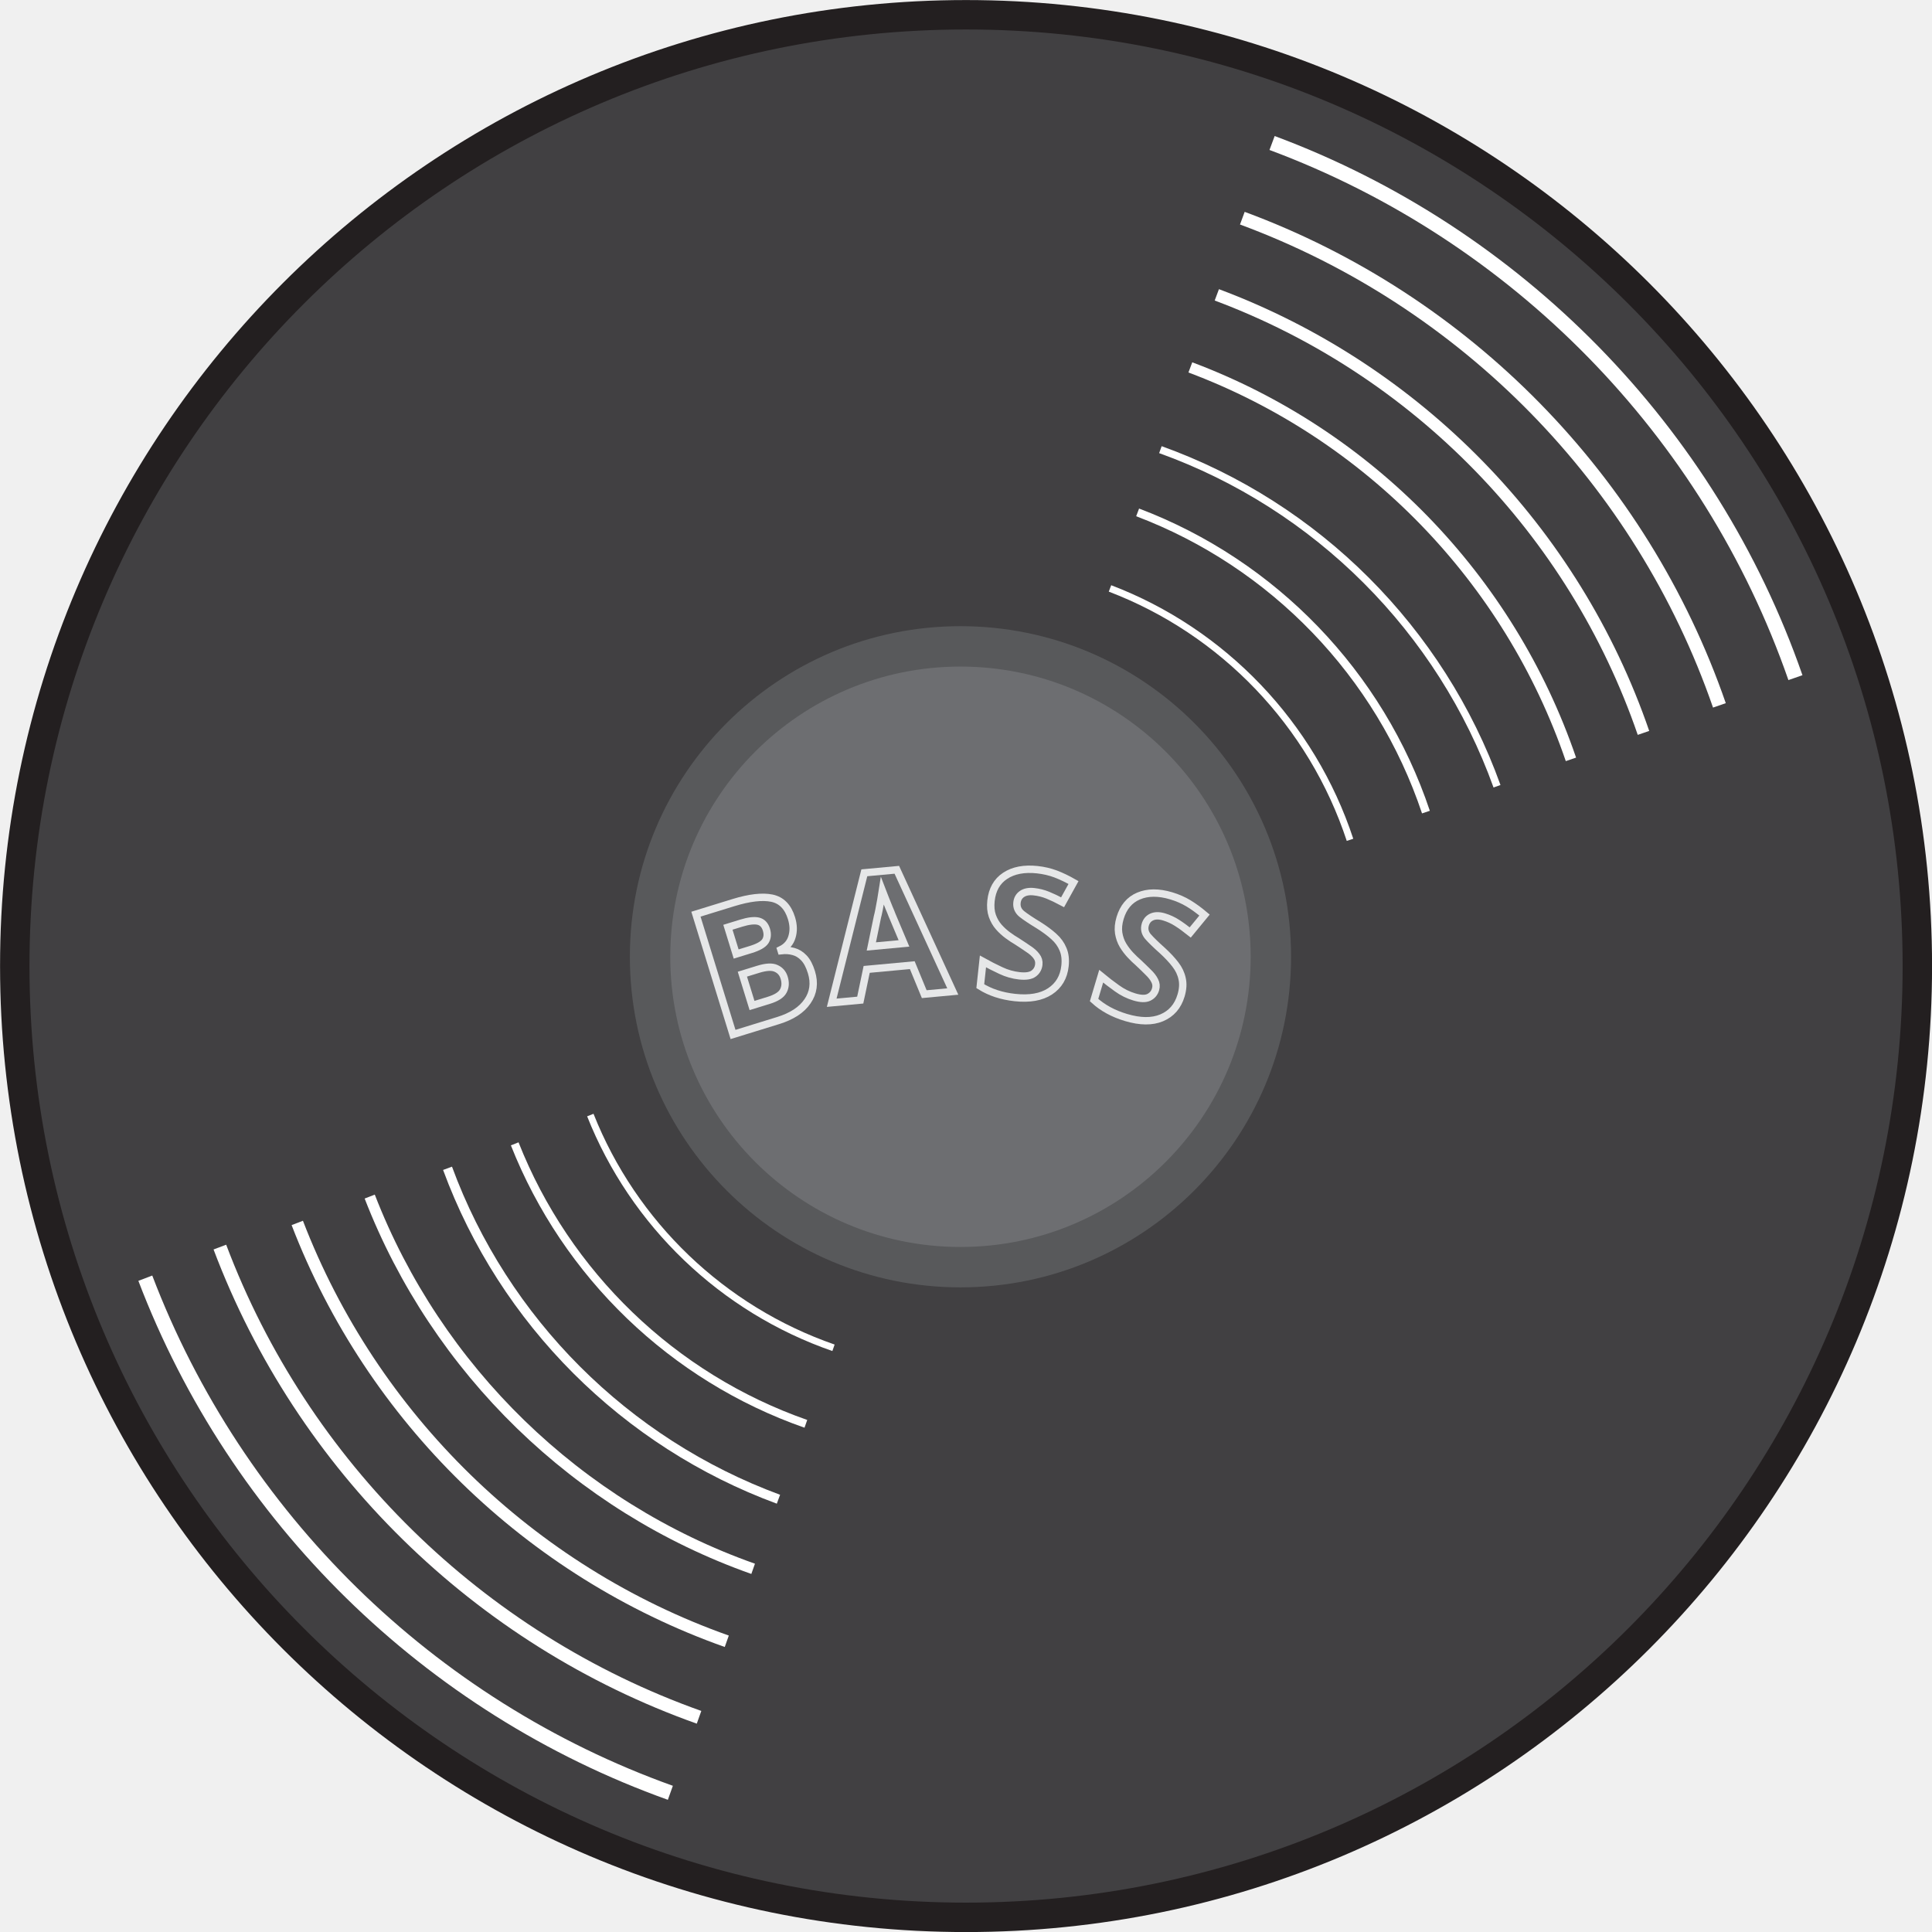
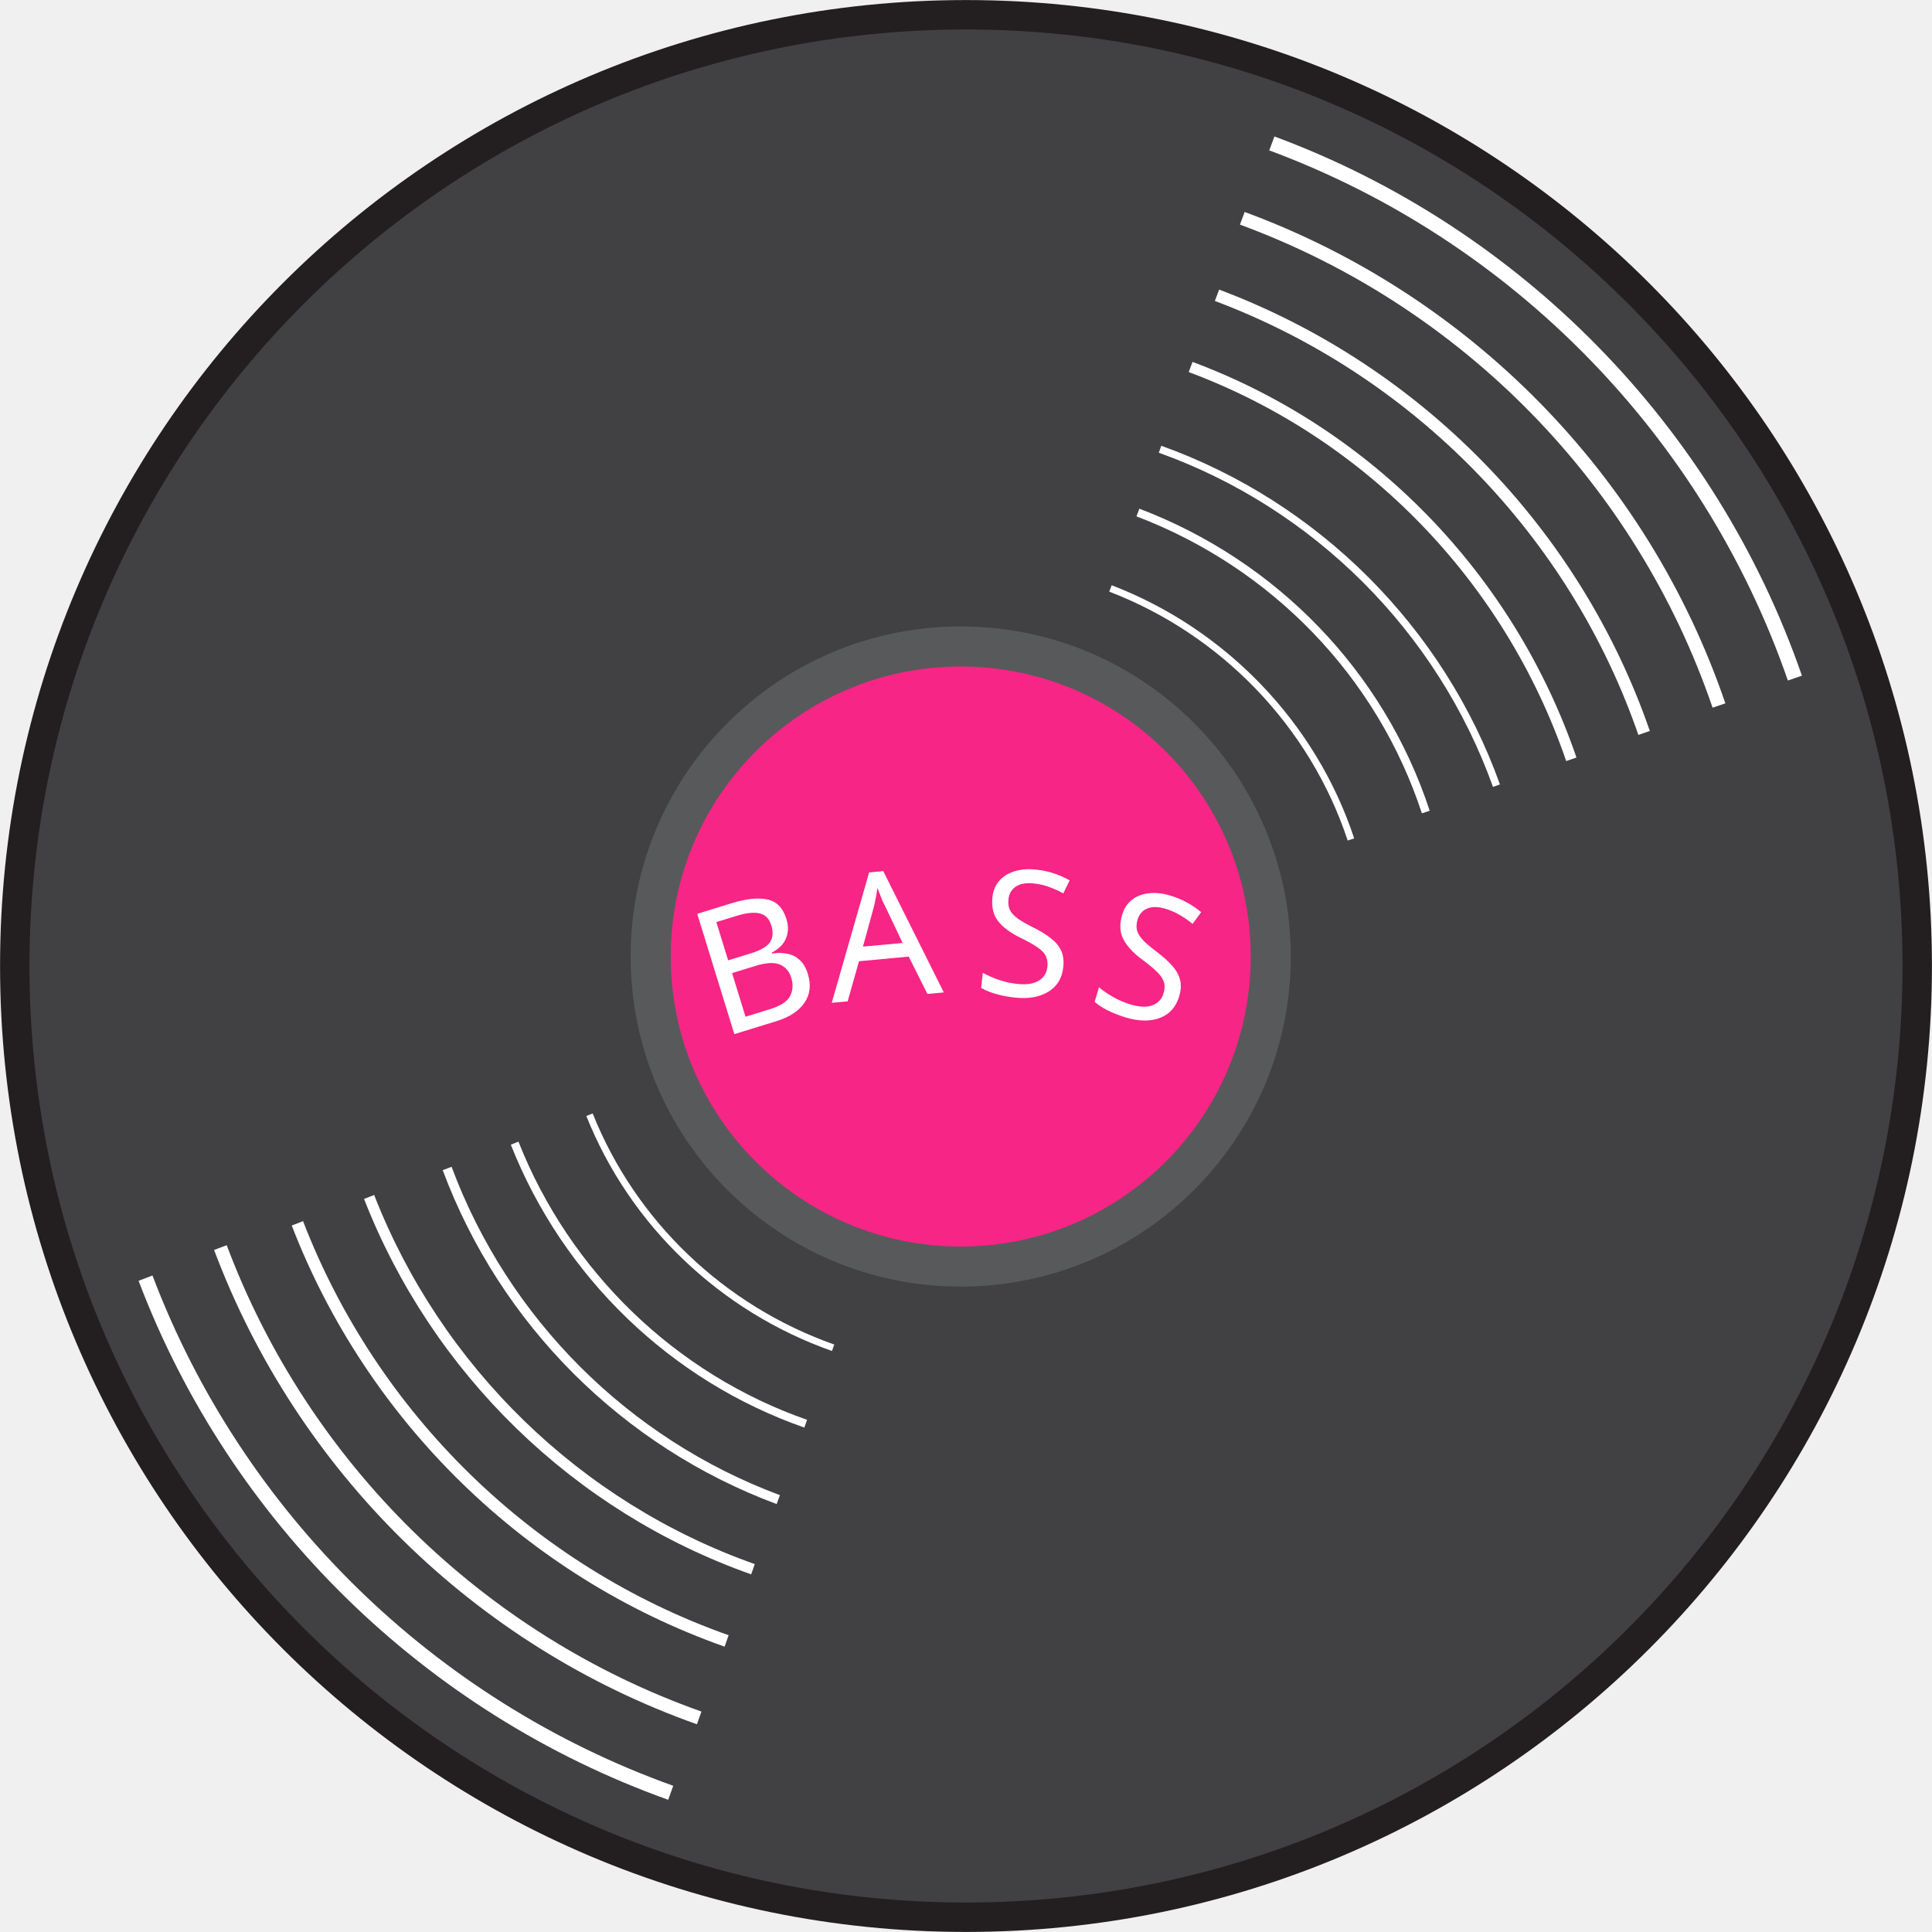
- <svg xmlns="http://www.w3.org/2000/svg" id="bass-disc" data-name="Layer 1" viewBox="0 0 183.21 183.21">
+ <svg xmlns="http://www.w3.org/2000/svg" version="1.1" id="bass-disc" x="0px" y="0px" viewBox="0 0 183.2 183.2" style="enable-background:new 0 0 183.2 183.2;" xml:space="preserve">
+   <style type="text/css">
+ 	.st0{fill:#414042;stroke:#231F20;stroke-width:2.79;stroke-miterlimit:10;}
+ 	.st1{fill:#58595B;}
+ 	.st2{fill:#F72585;}
+ 	.st3{fill:#FFFFFF;}
+ 	.st4{font-family:'Futura-Bold';}
+ 	.st5{font-size:16.72px;}
+ 	.st6{fill:none;stroke:#FFFFFF;stroke-width:0.65;stroke-miterlimit:10;}
+ 	.st7{fill:none;stroke:#FFFFFF;stroke-width:0.78;stroke-miterlimit:10;}
+ 	.st8{fill:none;stroke:#FFFFFF;stroke-width:0.7;stroke-miterlimit:10;}
+ 	.st9{fill:none;stroke:#FFFFFF;stroke-width:1.03;stroke-miterlimit:10;}
+ 	.st10{fill:none;stroke:#FFFFFF;stroke-width:1.15;stroke-miterlimit:10;}
+ 	.st11{fill:none;stroke:#FFFFFF;stroke-width:1.28;stroke-miterlimit:10;}
+ 	.st12{fill:none;stroke:#FFFFFF;stroke-width:1.41;stroke-miterlimit:10;}
+ 	.st13{fill:none;stroke:#FFFFFF;stroke-width:0.9;stroke-miterlimit:10;}
+ </style>
  <defs>
-     <style>
-       .cls-1 {
-         stroke-width: .78px;
-       }
- 
-       .cls-1, .cls-2, .cls-3, .cls-4, .cls-5, .cls-6, .cls-7, .cls-8, .cls-9, .cls-10 {
-         stroke-miterlimit: 10;
-       }
- 
-       .cls-1, .cls-2, .cls-3, .cls-4, .cls-5, .cls-6, .cls-7, .cls-9, .cls-10 {
-         fill: none;
-       }
- 
-       .cls-1, .cls-3, .cls-4, .cls-5, .cls-6, .cls-7, .cls-9, .cls-10 {
-         stroke: #fff;
-       }
- 
-       .cls-2 {
-         font-family: Futura-Bold, Futura;
-         font-size: 16.72px;
-         font-weight: 700;
-         stroke: #e6e7e8;
-         stroke-width: .7px;
-       }
- 
-       .cls-11 {
-         fill: #6d6e71;
-       }
- 
-       .cls-12 {
-         fill: #58595b;
-       }
- 
-       .cls-3 {
-         stroke-width: 1.28px;
-       }
- 
-       .cls-4 {
-         stroke-width: .65px;
-       }
- 
-       .cls-5 {
-         stroke-width: .9px;
-       }
- 
-       .cls-6 {
-         stroke-width: 1.41px;
-       }
- 
-       .cls-7 {
-         stroke-width: .7px;
-       }
- 
-       .cls-8 {
-         fill: #414042;
-         stroke: #231f20;
-         stroke-width: 2.79px;
-       }
- 
-       .cls-9 {
-         stroke-width: 1.03px;
-       }
- 
-       .cls-10 {
-         stroke-width: 1.15px;
-       }
-     </style>
-   </defs>
-   <circle class="cls-8" cx="91.61" cy="91.61" r="90.21" />
-   <circle class="cls-12" cx="91.08" cy="90.73" r="31.35" />
-   <circle class="cls-11" cx="91.08" cy="90.73" r="27.52" />
-   <text class="cls-2" transform="translate(68.08 98.54) rotate(-17.14)">
-     <tspan x="0" y="0">B</tspan>
-   </text>
-   <text class="cls-2" transform="translate(78.87 95.09) rotate(-5.3)">
-     <tspan x="0" y="0">A</tspan>
-   </text>
-   <text class="cls-2" transform="translate(92.14 93.98) rotate(6.16)">
-     <tspan x="0" y="0">S</tspan>
-   </text>
-   <text class="cls-2" transform="translate(102.86 95.14) rotate(16.61)">
-     <tspan x="0" y="0">S</tspan>
-   </text>
+ 	</defs>
+   <circle class="st0" cx="91.6" cy="91.6" r="90.2" />
+   <circle class="st1" cx="91.1" cy="90.7" r="31.3" />
+   <circle class="st2" cx="91.1" cy="90.7" r="27.5" />
+   <text transform="matrix(0.9556 -0.2947 0.2947 0.9556 68.0799 98.5398)" class="st3 st4 st5">B</text>
+   <text transform="matrix(0.9957 -9.237059e-02 9.237059e-02 0.9957 78.87 95.09)" class="st3 st4 st5">A</text>
+   <text transform="matrix(0.9942 0.1073 -0.1073 0.9942 92.14 93.98)" class="st3 st4 st5">S</text>
+   <text transform="matrix(0.9583 0.2859 -0.2859 0.9583 102.8599 95.1401)" class="st3 st4 st5">S</text>
  <g id="upper-reflection">
-     <path class="cls-4" d="m105.26,55.8c10.73,4.09,19.15,12.88,22.76,23.84" />
-     <path class="cls-1" d="m107.88,48.59c12.86,4.87,22.96,15.33,27.34,28.42" />
-     <path class="cls-7" d="m110.04,42.64c14.83,5.33,26.59,17.09,31.92,31.92" />
-     <path class="cls-9" d="m112.88,34.84c16.91,6.34,30.23,20.02,36.09,37.17" />
-     <path class="cls-10" d="m115.39,27.96c18.94,7.08,33.87,22.37,40.46,41.54" />
-     <path class="cls-3" d="m117.81,20.69c21.16,7.82,37.85,24.84,45.24,46.2" />
-     <path class="cls-6" d="m120.63,13.56c23.18,8.63,41.49,27.29,49.63,50.7" />
+     <path class="st6" d="M105.3,55.8c10.7,4.1,19.2,12.9,22.8,23.8" />
+     <path class="st7" d="M107.9,48.6c12.9,4.9,23,15.3,27.3,28.4" />
+     <path class="st8" d="M110,42.6c14.8,5.3,26.6,17.1,31.9,31.9" />
+     <path class="st9" d="M112.9,34.8c16.9,6.3,30.2,20,36.1,37.2" />
+     <path class="st10" d="M115.4,28c18.9,7.1,33.9,22.4,40.5,41.5" />
+     <path class="st11" d="M117.8,20.7c21.2,7.8,37.9,24.8,45.2,46.2" />
+     <path class="st12" d="M120.6,13.6c23.2,8.6,41.5,27.3,49.6,50.7" />
  </g>
  <g id="lower-reflection">
-     <path class="cls-4" d="m79.04,127.81c-10.53-3.65-18.97-11.76-23.06-22.07" />
-     <path class="cls-1" d="m76.42,135.02c-12.62-4.41-22.72-14.17-27.61-26.55" />
-     <path class="cls-5" d="m73.82,142.17c-14.51-5.35-26.04-16.87-31.38-31.38" />
-     <path class="cls-9" d="m71.42,148.77c-16.67-5.89-29.99-18.86-36.36-35.3" />
-     <path class="cls-10" d="m68.92,155.64c-18.7-6.62-33.63-21.21-40.73-39.67" />
-     <path class="cls-3" d="m66.29,162.85c-20.93-7.44-37.62-23.84-45.44-44.59" />
-     <path class="cls-6" d="m63.57,170.01c-22.89-8.19-41.15-26.12-49.79-48.8" />
+     <path class="st6" d="M79,127.8c-10.5-3.7-19-11.8-23.1-22.1" />
+     <path class="st7" d="M76.4,135c-12.6-4.4-22.7-14.2-27.6-26.6" />
+     <path class="st13" d="M73.8,142.2c-14.5-5.4-26-16.9-31.4-31.4" />
+     <path class="st9" d="M71.4,148.8c-16.7-5.9-30-18.9-36.4-35.3" />
+     <path class="st10" d="M68.9,155.6C50.2,149,35.3,134.4,28.2,116" />
+     <path class="st11" d="M66.3,162.9c-20.9-7.4-37.6-23.8-45.4-44.6" />
+     <path class="st12" d="M63.6,170c-22.9-8.2-41.2-26.1-49.8-48.8" />
  </g>
</svg>
